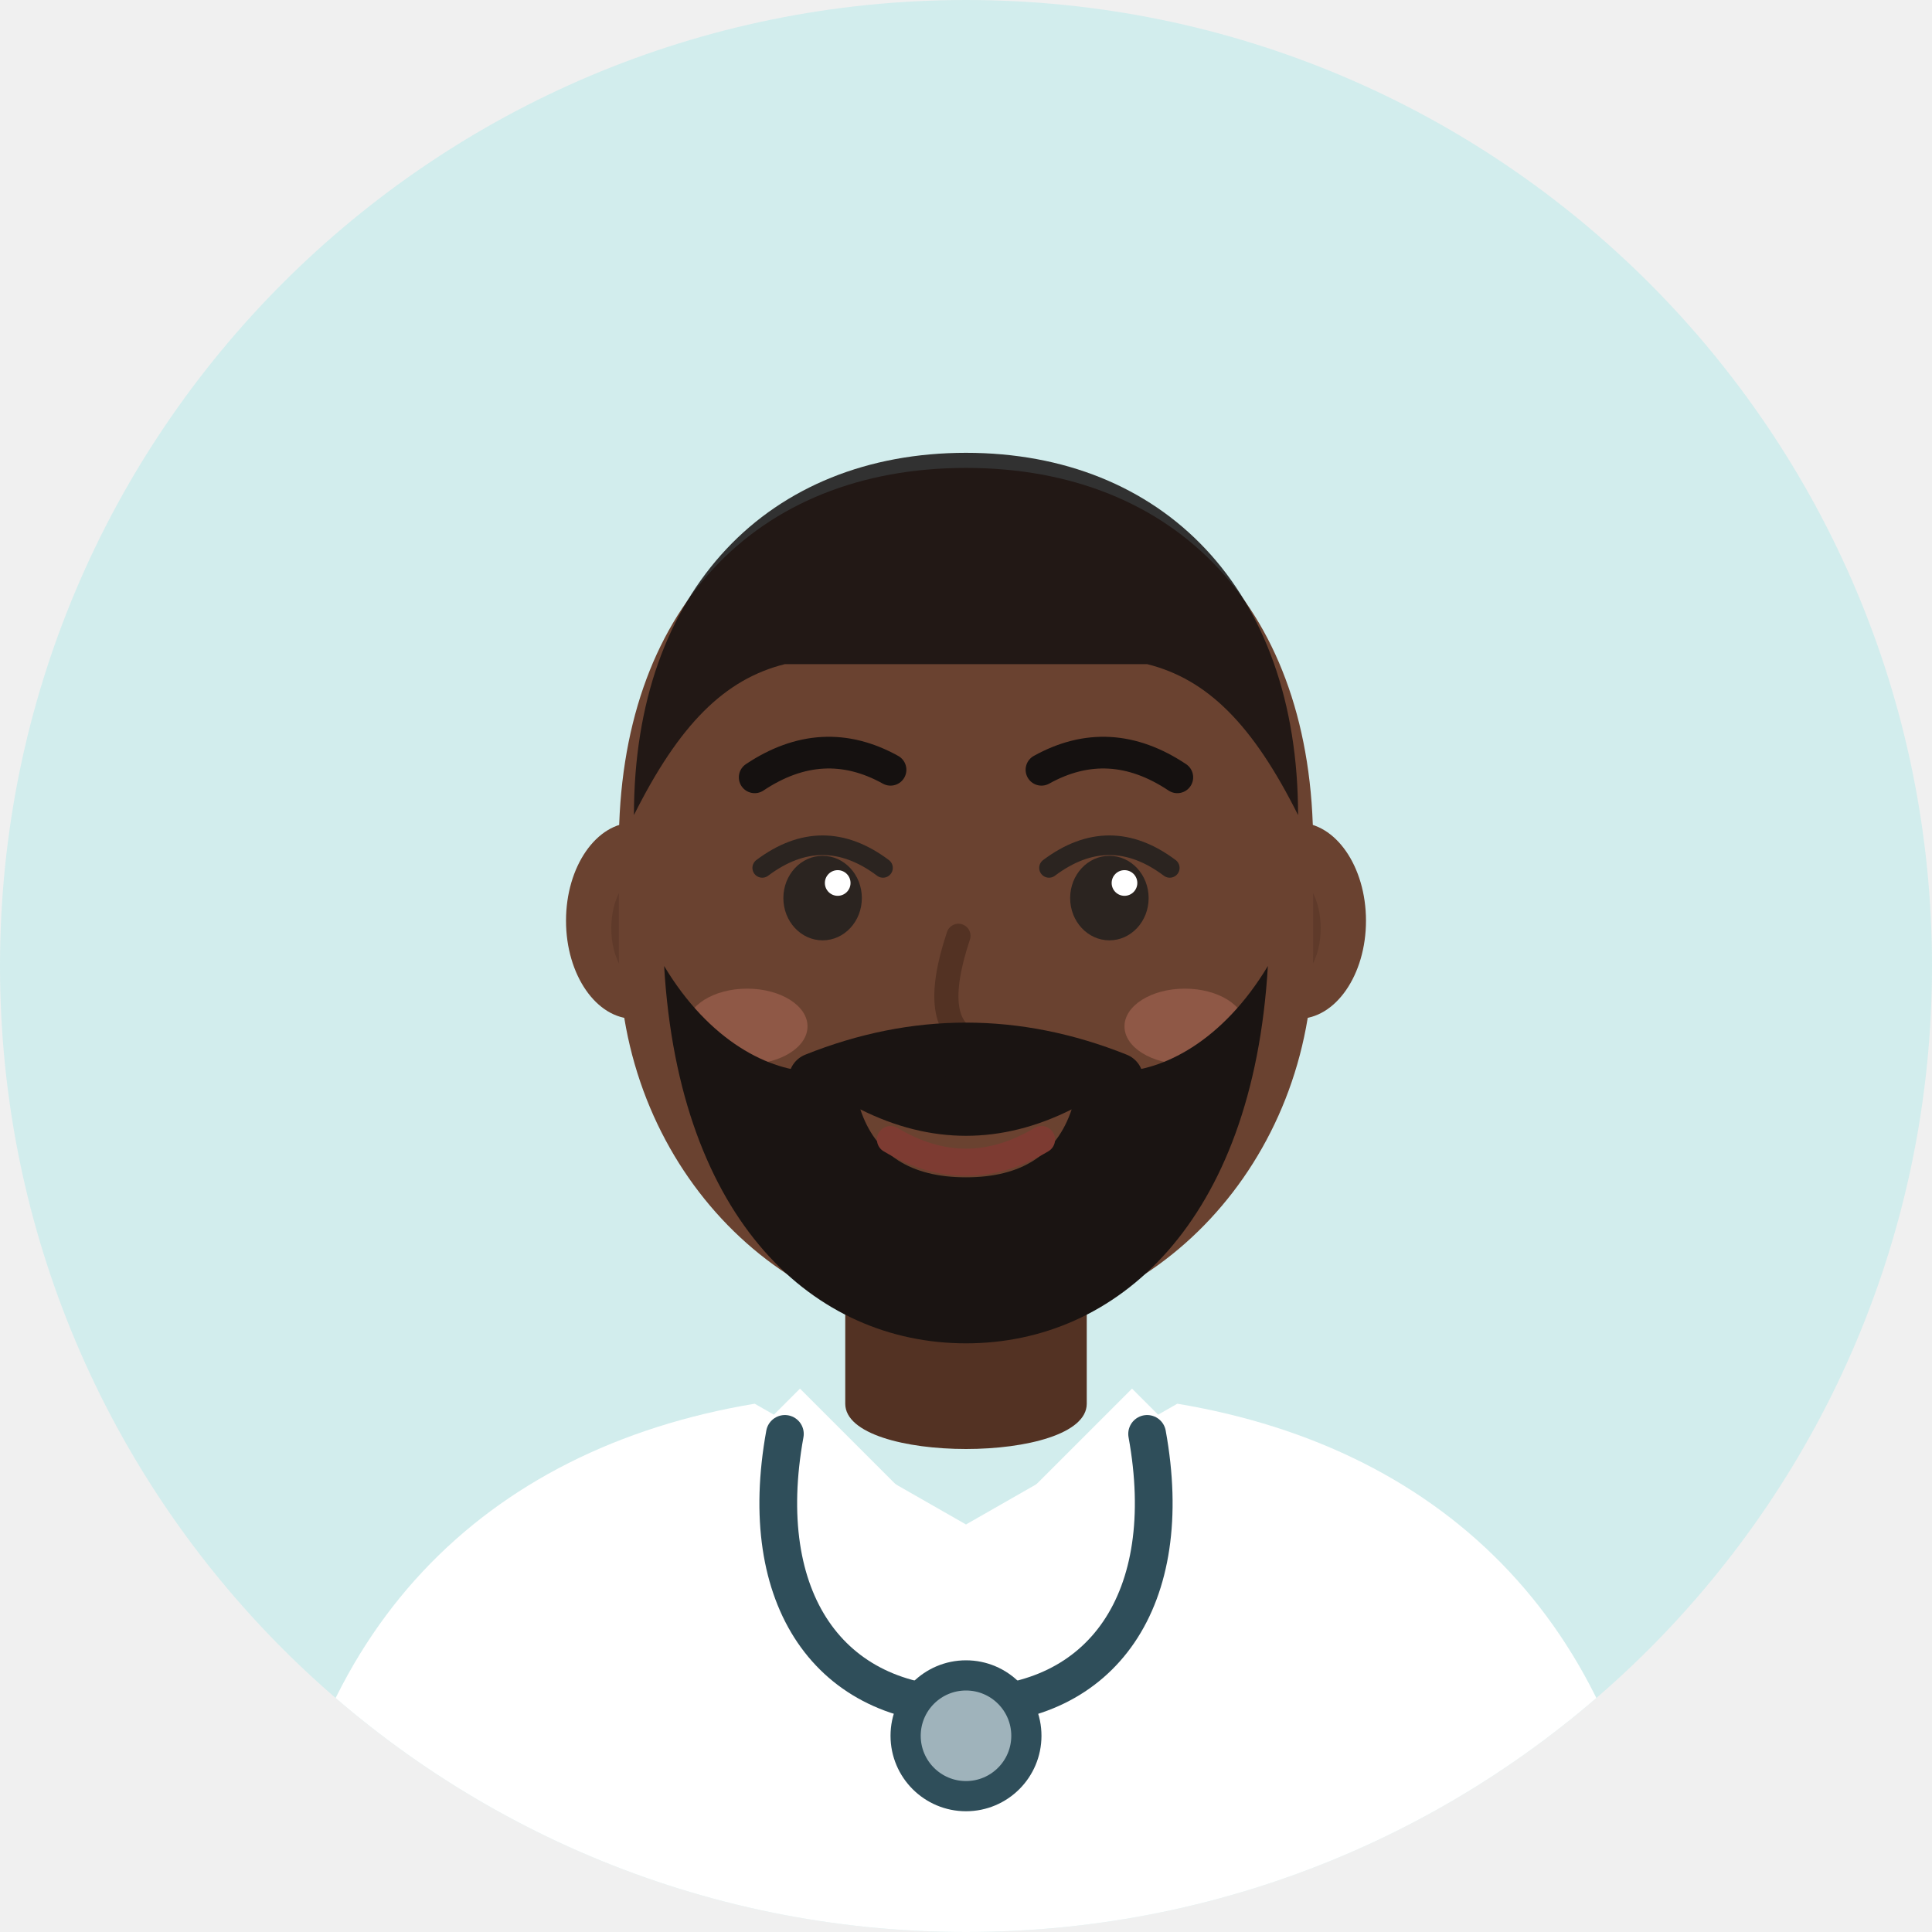
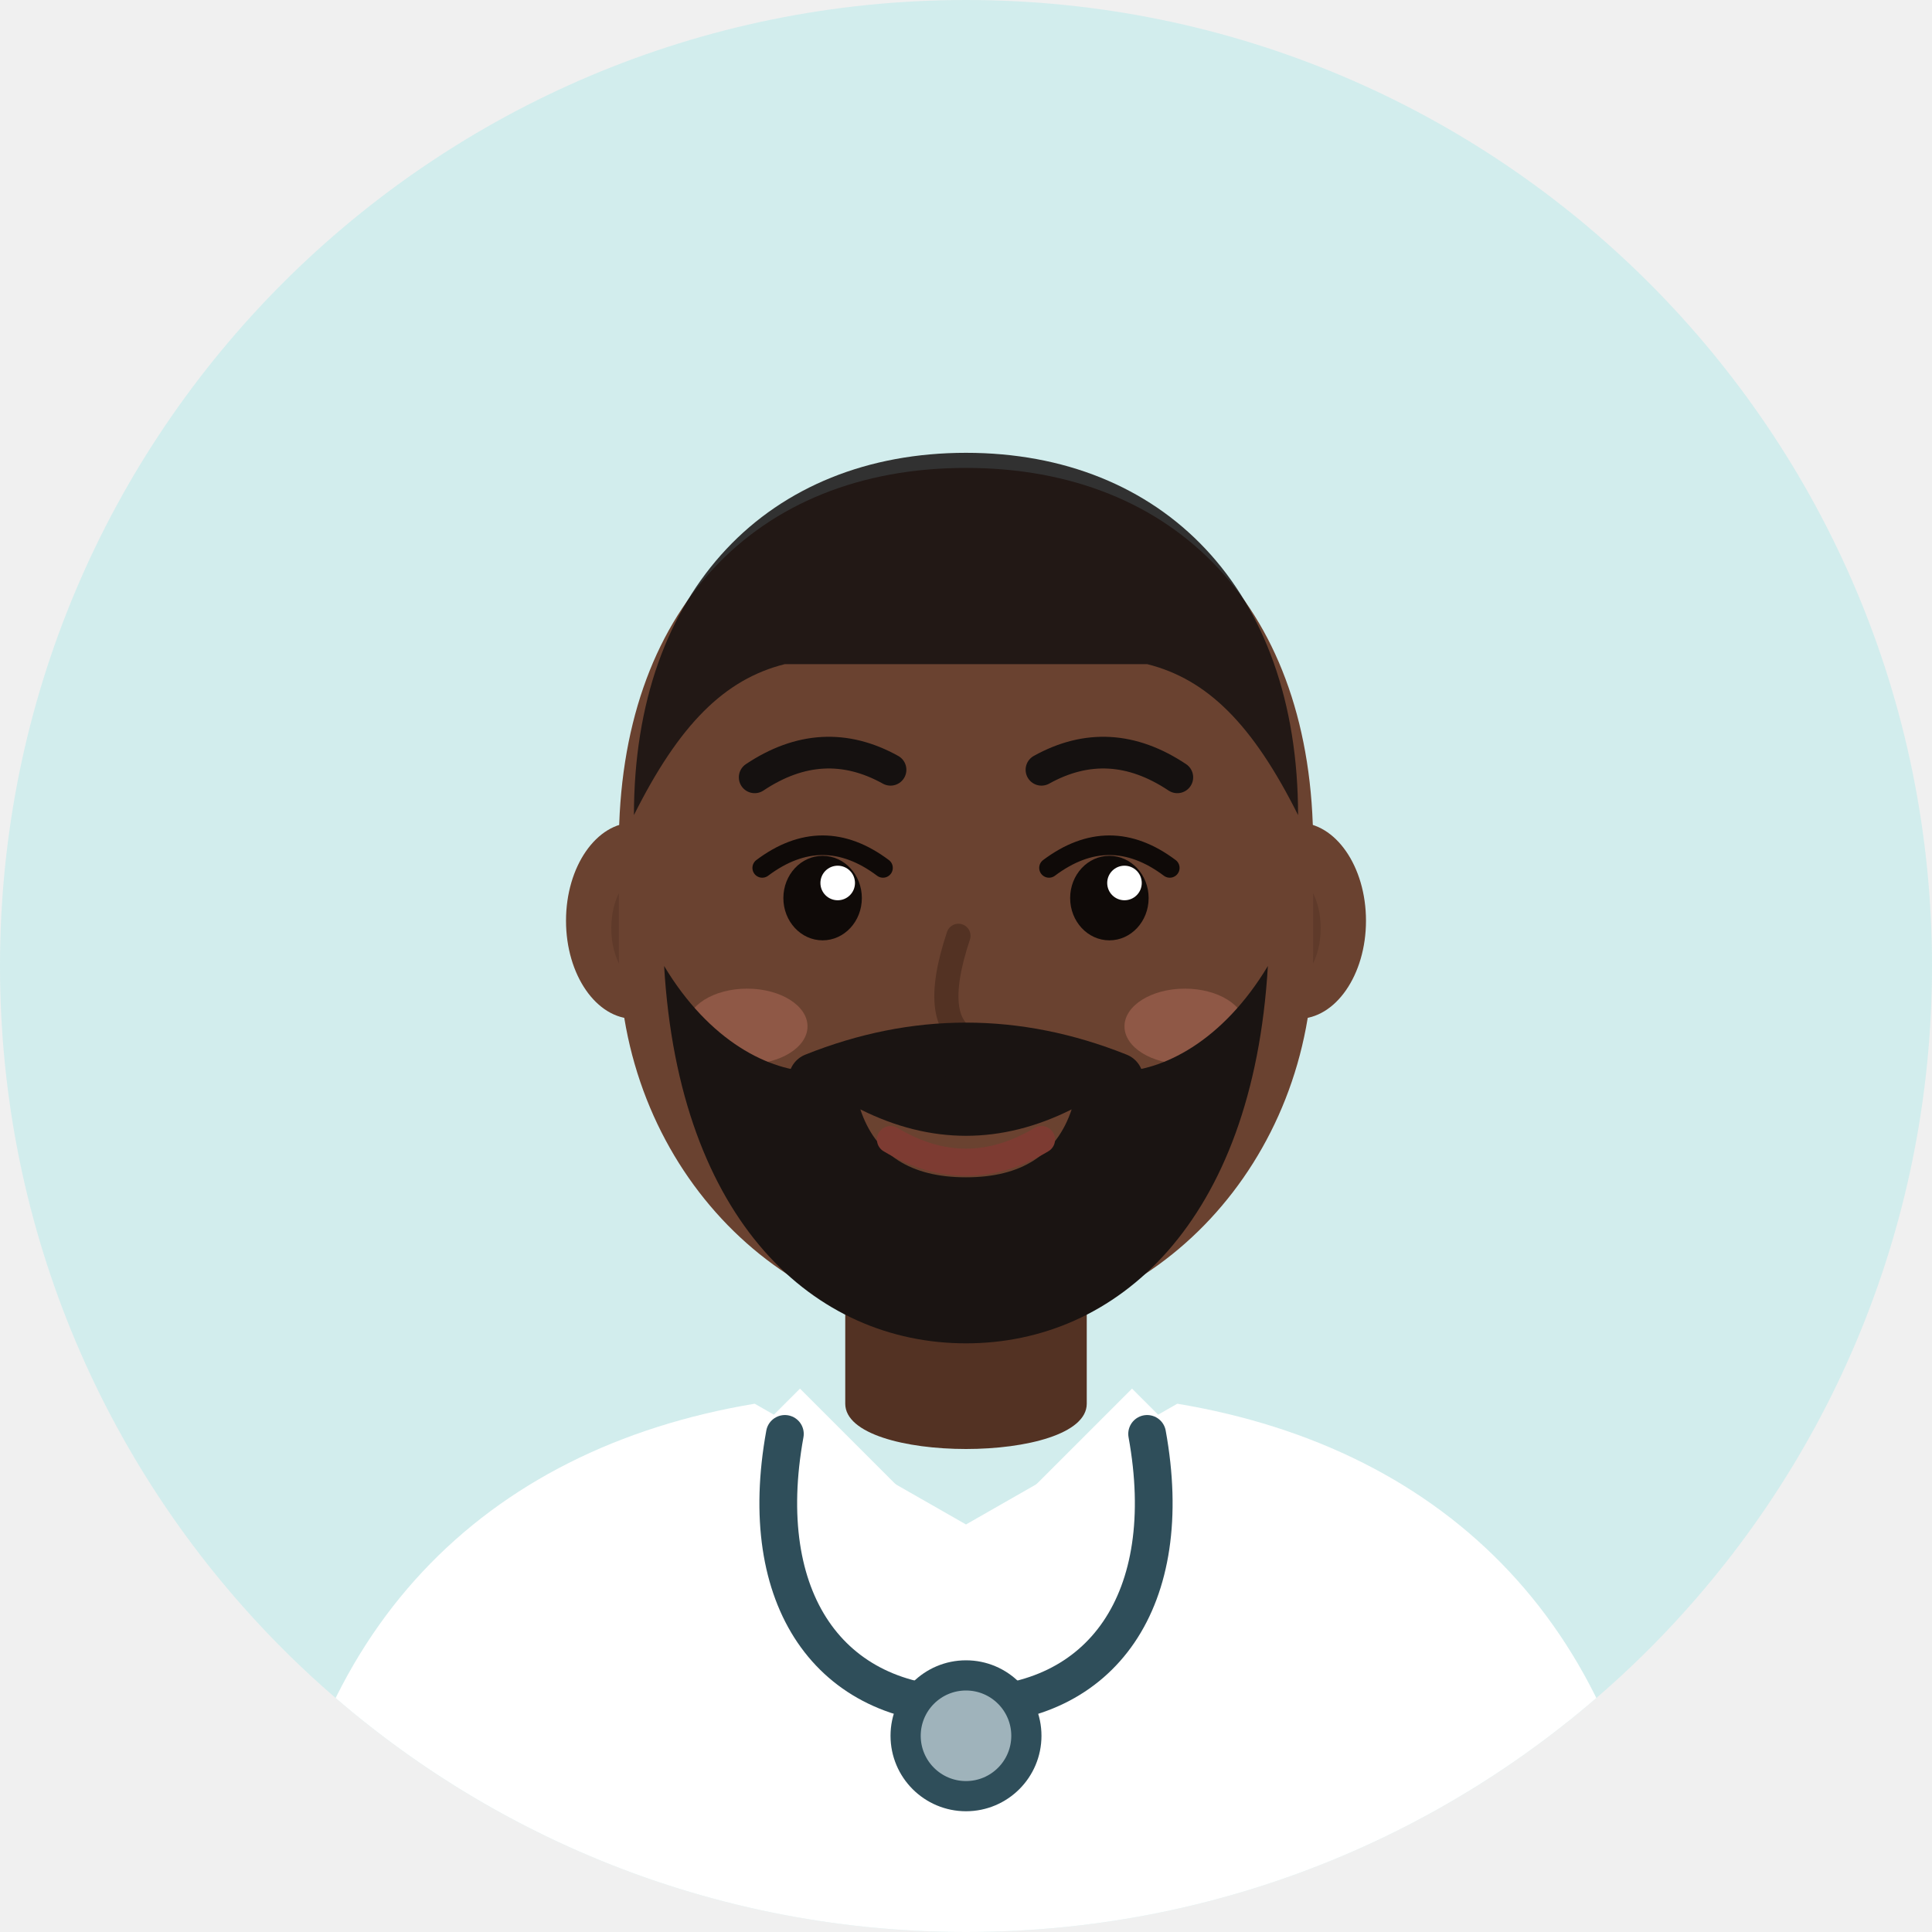
<svg xmlns="http://www.w3.org/2000/svg" viewBox="0 0 256 256" role="img" aria-label="Saúde e ciência, homem">
  <defs>
    <clipPath id="c">
      <circle cx="128" cy="128" r="128" />
    </clipPath>
  </defs>
  <circle cx="128" cy="128" r="128" fill="#d2eded" />
  <g clip-path="url(#c)">
    <path d="M112 160h32v26c0 8-32 8-32 0z" fill="#533223" />
    <path d="M36 256c4-40 28-64 64-70l28 16 28-16c36 6 60 30 64 70z" fill="#ffffff" />
    <path d="M106 184l22 22-12 18-16-34zM150 184l-22 22 12 18 16-34z" fill="#ffffff" />
    <path d="M104 190c-4 22 6 36 24 36s28-14 24-36" fill="none" stroke="#2f4e5a" stroke-width="5" stroke-linecap="round" />
    <circle cx="128" cy="230" r="8" fill="#9fb3bb" stroke="#2f4e5a" stroke-width="4" />
    <ellipse cx="84" cy="122" rx="9" ry="13" fill="#6a4230" />
    <ellipse cx="172" cy="122" rx="9" ry="13" fill="#6a4230" />
    <ellipse cx="85" cy="123" rx="4" ry="7" fill="#533223" opacity=".5" />
    <ellipse cx="171" cy="123" rx="4" ry="7" fill="#533223" opacity=".5" />
    <path d="M128 62c28 0 46 19 46 50v14c0 28-21 50-46 50s-46-22-46-50v-14c0-31 18-50 46-50z" fill="#6a4230" />
    <path d="M100 103q9-6 18-1" stroke="#151110" stroke-width="4.2" fill="none" stroke-linecap="round" />
    <path d="M138 102q9-5 18 1" stroke="#151110" stroke-width="4.2" fill="none" stroke-linecap="round" />
-     <ellipse cx="109" cy="119" rx="5.2" ry="5.6" fill="#2b2420" />
-     <ellipse cx="147" cy="119" rx="5.2" ry="5.6" fill="#2b2420" />
-     <circle cx="111" cy="117" r="1.7" fill="#fff" />
-     <circle cx="149" cy="117" r="1.7" fill="#fff" />
-     <path d="M101 115q8-6 16 0M139 115q8-6 16 0" stroke="#2b2420" stroke-width="2.6" fill="none" stroke-linecap="round" />
+     <ellipse cx="109" cy="119" rx="5.2" ry="5.6" fill="#0f0a08" />
+     <ellipse cx="147" cy="119" rx="5.2" ry="5.6" fill="#0f0a08" />
+     <circle cx="111" cy="117" r="2.29" fill="#fff" />
+     <circle cx="149" cy="117" r="2.29" fill="#fff" />
+     <path d="M101 115q8-6 16 0M139 115q8-6 16 0" stroke="#0f0a08" stroke-width="2.6" fill="none" stroke-linecap="round" />
    <path d="M127 124q-4 12 2 14" stroke="#533223" stroke-width="3.2" fill="none" stroke-linecap="round" />
    <ellipse cx="99" cy="136" rx="8" ry="5" fill="#ef8f7d" opacity=".28" />
    <ellipse cx="157" cy="136" rx="8" ry="5" fill="#ef8f7d" opacity=".28" />
    <path d="M88 128c2 34 20 50 40 50s38-16 40-50c-6 10-14 14-20 14h-40c-6 0-14-4-20-14z" fill="#1a1412" />
    <path d="M114 147q14 7 28 0q-3 9-14 9t-14-9z" fill="#6a4230" />
    <path d="M108 143q20-8 40 0" stroke="#1a1412" stroke-width="7" fill="none" stroke-linecap="round" />
    <path d="M118 151q10 6 20 0" stroke="#7d3b32" stroke-width="3.6" fill="none" stroke-linecap="round" />
    <path d="M84 108c0-30 18-48 44-48s44 18 44 48c-6-12-12-18-20-20h-48c-8 2-14 8-20 20z" fill="#151110" opacity=".85" />
  </g>
</svg>
